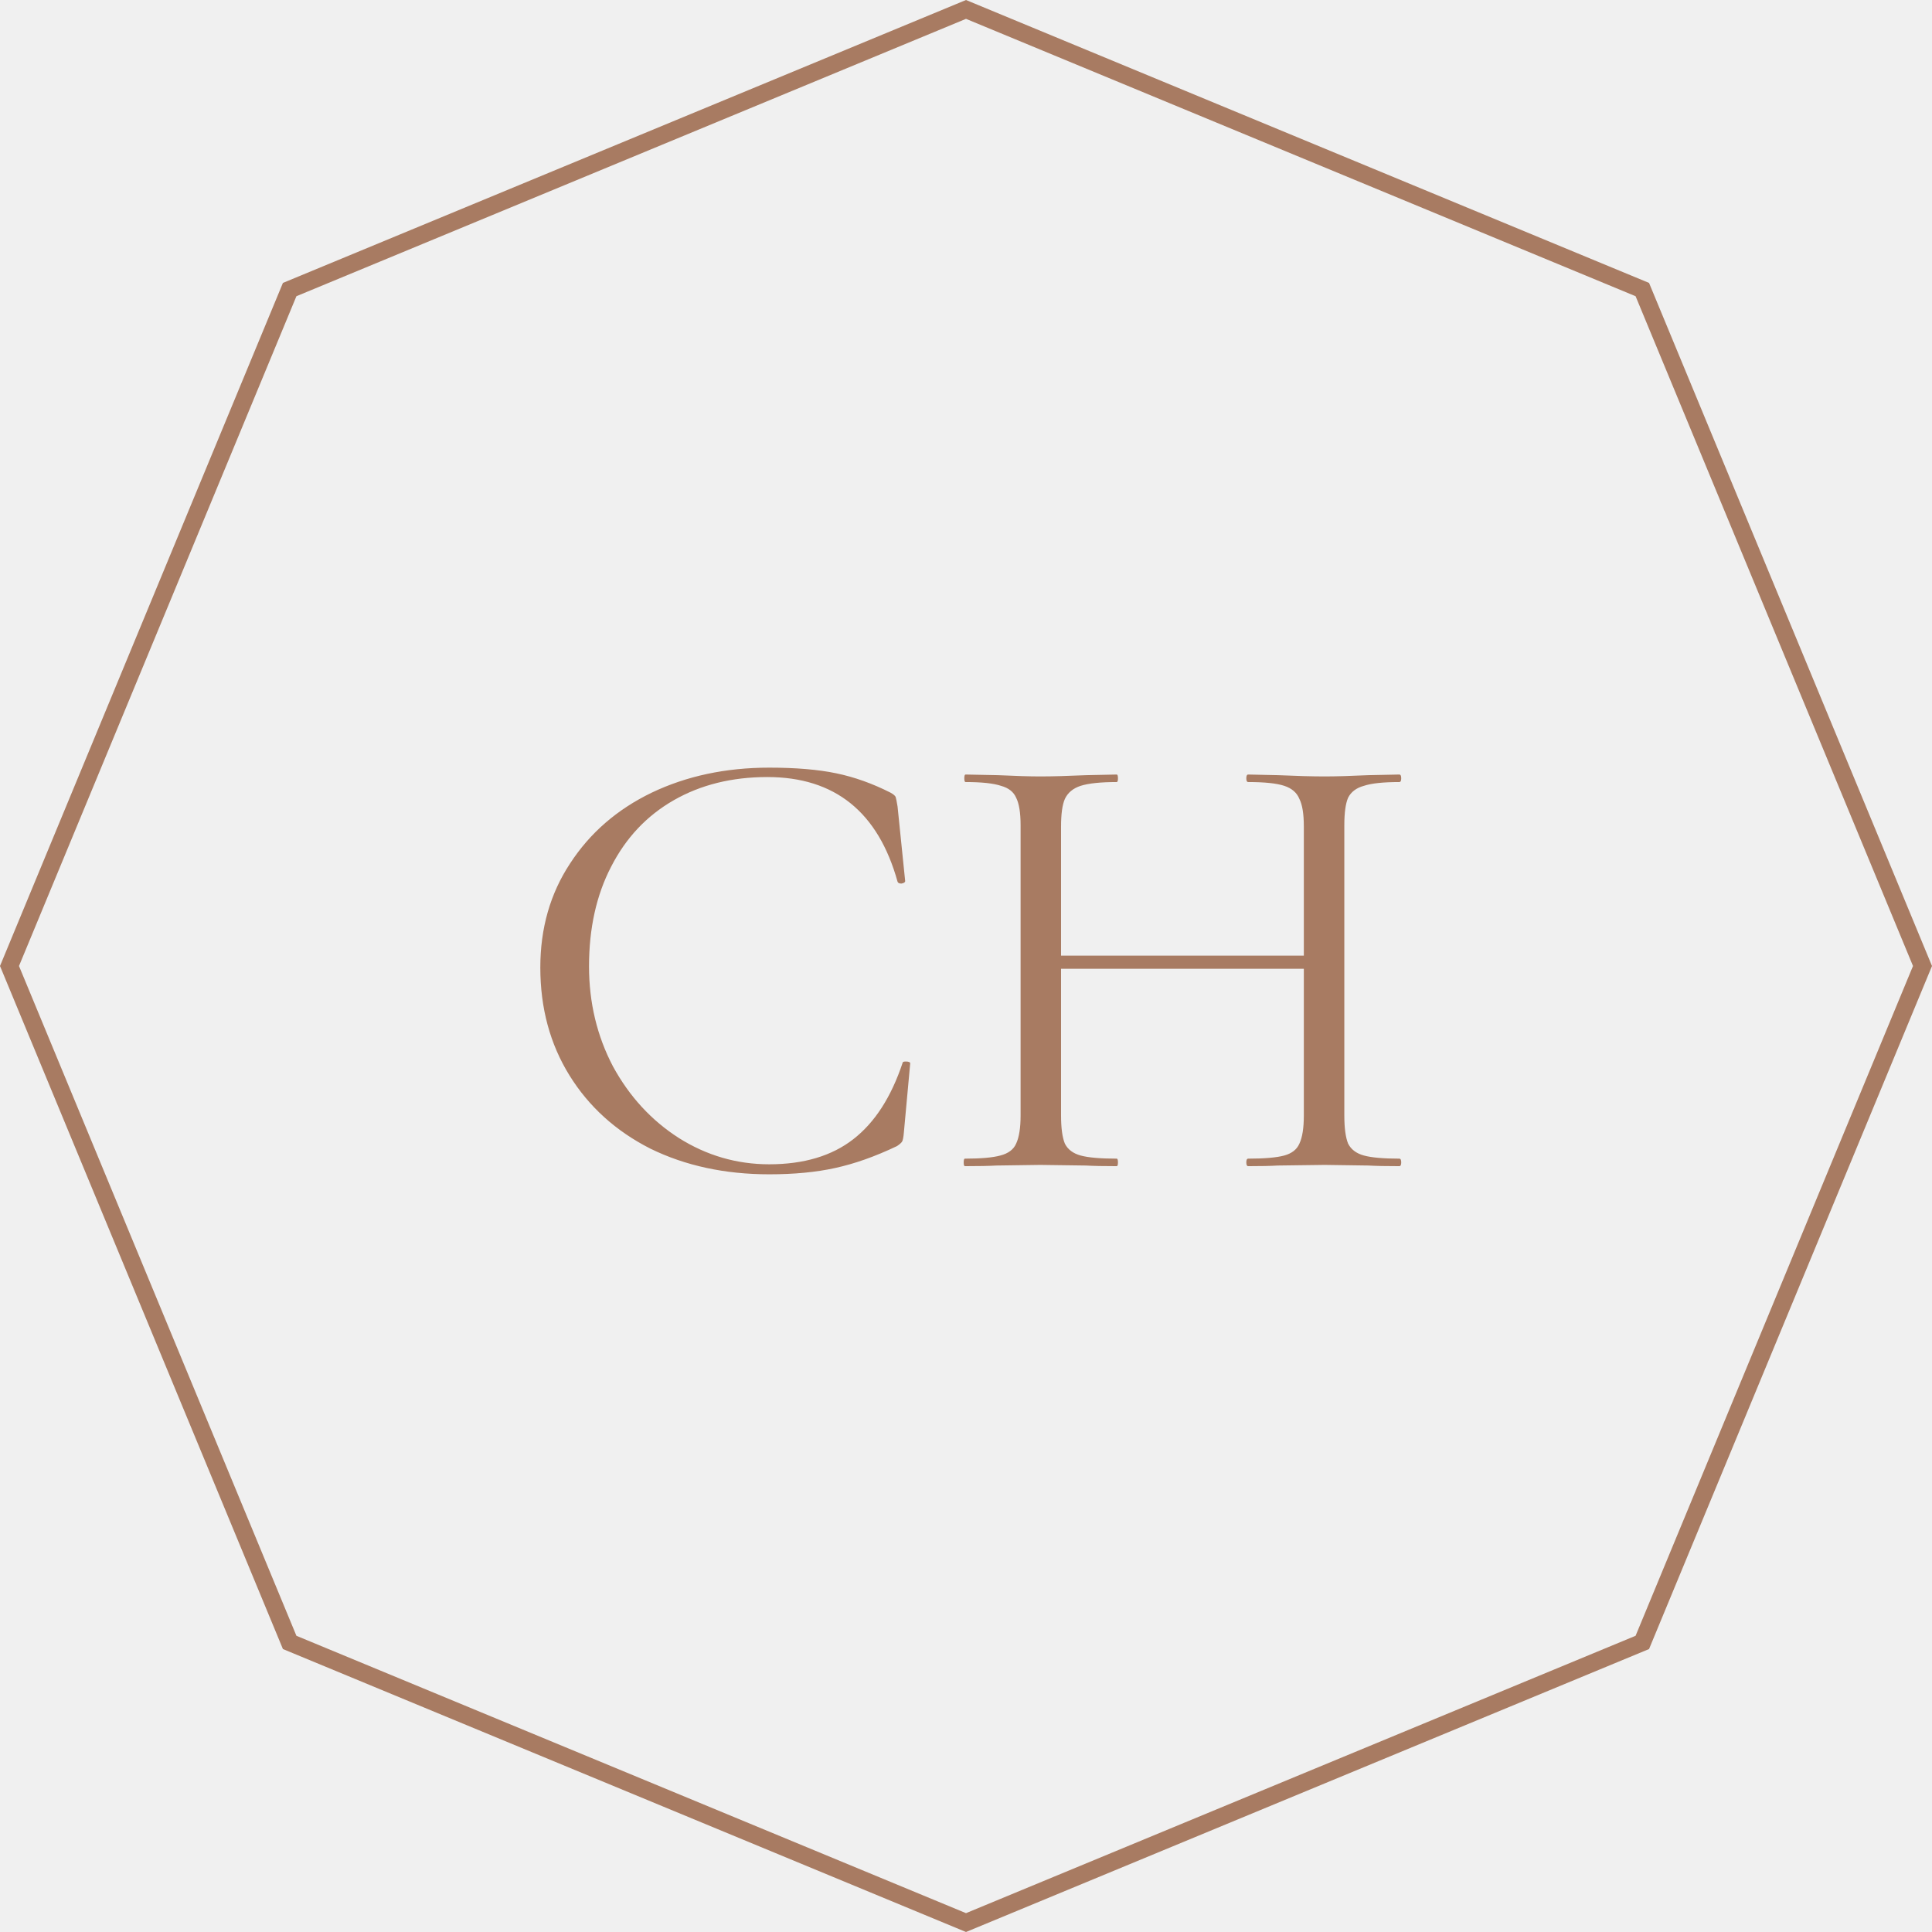
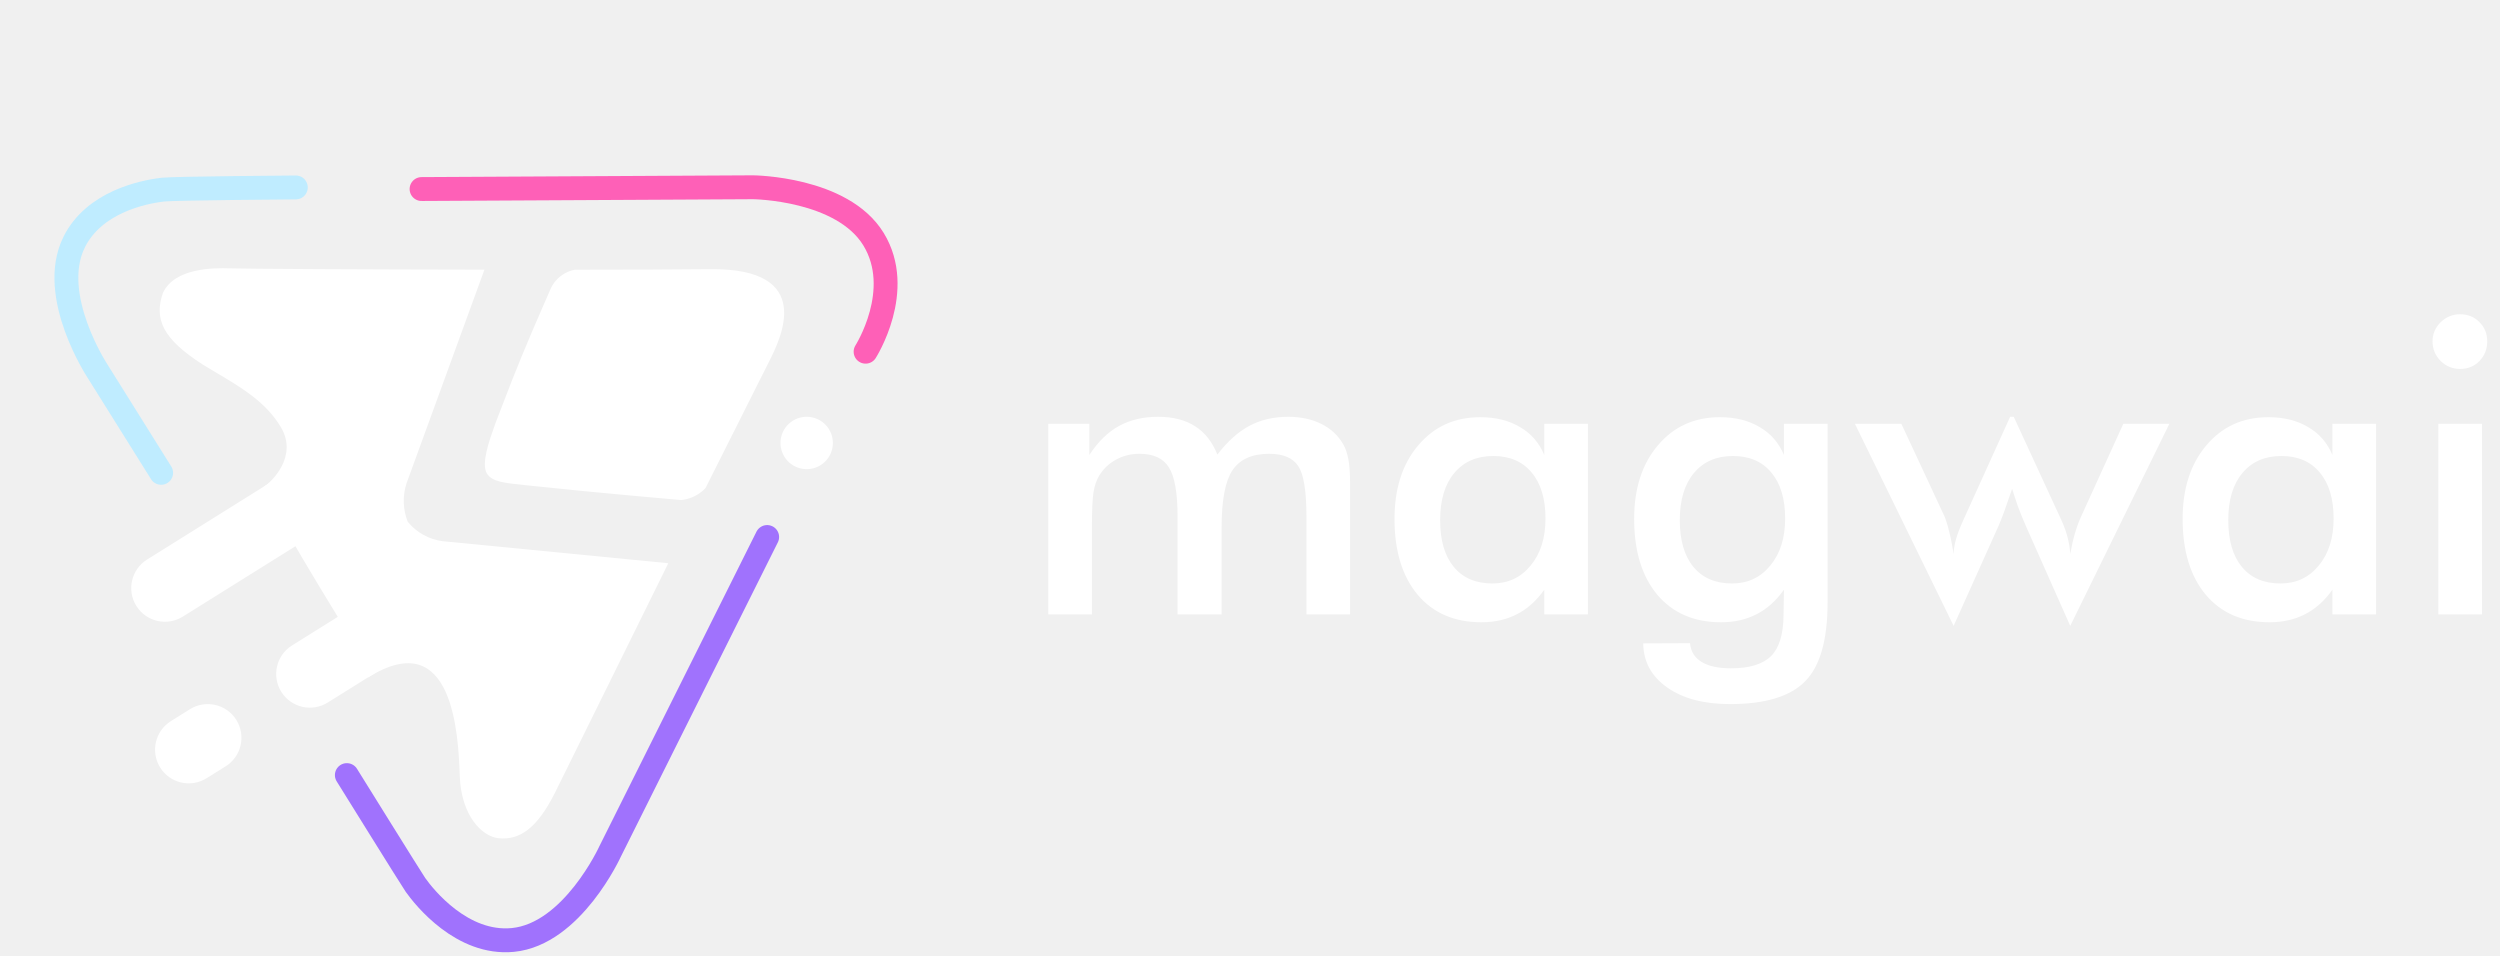
- <svg xmlns="http://www.w3.org/2000/svg" width="66" height="66" viewBox="0 0 66 66" fill="none">
-   <path fill-rule="evenodd" clip-rule="evenodd" d="M10.126 10.119L33 0.644L55.874 10.119L65.351 33L55.874 55.881L33 65.356L10.126 55.881L0.649 33L10.126 10.119ZM33 0L56.334 9.665L66 33L56.334 56.334L33 66L9.665 56.334L0 33L9.665 9.665L33 0ZM28.567 26.417C27.948 26.288 27.185 26.224 26.278 26.224C24.794 26.224 23.455 26.509 22.26 27.08C21.079 27.651 20.15 28.457 19.474 29.499C18.797 30.526 18.458 31.711 18.458 33.052C18.458 34.437 18.79 35.664 19.452 36.734C20.114 37.804 21.036 38.639 22.217 39.239C23.412 39.824 24.766 40.116 26.278 40.116C27.127 40.116 27.876 40.045 28.524 39.902C29.186 39.759 29.892 39.51 30.641 39.153C30.727 39.096 30.785 39.046 30.814 39.003C30.842 38.96 30.864 38.853 30.878 38.682L31.094 36.327C31.094 36.285 31.044 36.263 30.943 36.263C30.871 36.263 30.835 36.277 30.835 36.306C30.446 37.476 29.885 38.347 29.15 38.917C28.416 39.488 27.458 39.774 26.278 39.774C25.169 39.774 24.139 39.474 23.189 38.875C22.253 38.275 21.504 37.462 20.942 36.434C20.395 35.393 20.122 34.251 20.122 33.01C20.122 31.711 20.374 30.576 20.878 29.606C21.382 28.621 22.094 27.865 23.016 27.337C23.938 26.809 25.003 26.545 26.213 26.545C28.517 26.545 30 27.737 30.662 30.12C30.677 30.163 30.72 30.184 30.792 30.184C30.878 30.17 30.922 30.141 30.922 30.098L30.662 27.551C30.634 27.38 30.612 27.273 30.598 27.23C30.583 27.187 30.526 27.137 30.425 27.08C29.806 26.766 29.186 26.545 28.567 26.417ZM47.868 39.709C47.868 39.624 47.846 39.581 47.803 39.581C47.256 39.581 46.853 39.545 46.593 39.474C46.334 39.403 46.154 39.267 46.053 39.067C45.967 38.853 45.924 38.532 45.924 38.104V28.193C45.924 27.765 45.967 27.451 46.053 27.252C46.154 27.052 46.334 26.916 46.593 26.845C46.853 26.759 47.256 26.716 47.803 26.716C47.846 26.716 47.868 26.674 47.868 26.588C47.868 26.502 47.846 26.459 47.803 26.459L46.745 26.481C46.14 26.509 45.643 26.524 45.254 26.524C44.822 26.524 44.289 26.509 43.656 26.481L42.641 26.459C42.597 26.459 42.576 26.502 42.576 26.588C42.576 26.674 42.597 26.716 42.641 26.716C43.202 26.716 43.613 26.759 43.872 26.845C44.131 26.93 44.304 27.08 44.39 27.294C44.491 27.494 44.541 27.808 44.541 28.236V32.646H36.247V28.236C36.247 27.808 36.29 27.494 36.377 27.294C36.477 27.08 36.657 26.93 36.917 26.845C37.19 26.759 37.601 26.716 38.148 26.716C38.177 26.716 38.191 26.674 38.191 26.588C38.191 26.502 38.177 26.459 38.148 26.459L37.111 26.481C36.477 26.509 35.952 26.524 35.534 26.524C35.174 26.524 34.692 26.509 34.087 26.481L32.985 26.459C32.957 26.459 32.942 26.502 32.942 26.588C32.942 26.674 32.957 26.716 32.985 26.716C33.533 26.716 33.936 26.759 34.195 26.845C34.454 26.916 34.627 27.052 34.713 27.252C34.814 27.451 34.865 27.765 34.865 28.193V38.104C34.865 38.532 34.814 38.853 34.713 39.067C34.627 39.267 34.447 39.403 34.173 39.474C33.914 39.545 33.511 39.581 32.964 39.581C32.935 39.581 32.921 39.624 32.921 39.709C32.921 39.795 32.935 39.838 32.964 39.838C33.425 39.838 33.785 39.831 34.044 39.816L35.534 39.795L37.089 39.816C37.349 39.831 37.701 39.838 38.148 39.838C38.177 39.838 38.191 39.795 38.191 39.709C38.191 39.624 38.177 39.581 38.148 39.581C37.586 39.581 37.176 39.545 36.917 39.474C36.657 39.403 36.477 39.267 36.377 39.067C36.29 38.853 36.247 38.532 36.247 38.104V33.095H44.541V38.104C44.541 38.532 44.491 38.853 44.39 39.067C44.304 39.267 44.131 39.403 43.872 39.474C43.613 39.545 43.202 39.581 42.641 39.581C42.597 39.581 42.576 39.624 42.576 39.709C42.576 39.795 42.597 39.838 42.641 39.838C43.073 39.838 43.411 39.831 43.656 39.816L45.254 39.795L46.745 39.816C47.004 39.831 47.357 39.838 47.803 39.838C47.846 39.838 47.868 39.795 47.868 39.709Z" fill="#A87B62" />
+ <svg xmlns="http://www.w3.org/2000/svg" width="157" height="60" viewBox="0 0 157 60" fill="none">
+   <path d="M68.573 38.586H65.833V26.616H68.409V28.574C68.956 27.74 69.575 27.134 70.265 26.755C70.963 26.368 71.784 26.175 72.727 26.175C73.661 26.175 74.436 26.372 75.05 26.768C75.665 27.155 76.132 27.749 76.451 28.548C77.083 27.723 77.752 27.122 78.459 26.743C79.174 26.364 79.987 26.175 80.896 26.175C81.687 26.175 82.377 26.322 82.966 26.616C83.556 26.903 84.014 27.324 84.343 27.879C84.494 28.14 84.604 28.451 84.671 28.814C84.747 29.175 84.785 29.693 84.785 30.366V38.586H82.045V32.437C82.045 30.829 81.872 29.773 81.527 29.268C81.191 28.755 80.584 28.498 79.709 28.498C78.632 28.498 77.861 28.843 77.398 29.533C76.944 30.215 76.717 31.414 76.717 33.132V38.586H73.951V32.437C73.951 30.956 73.771 29.929 73.409 29.356C73.055 28.784 72.441 28.498 71.565 28.498C71.026 28.498 70.534 28.62 70.088 28.864C69.642 29.108 69.288 29.445 69.027 29.874C68.859 30.152 68.741 30.493 68.674 30.897C68.606 31.301 68.573 32.046 68.573 33.132V38.586Z" fill="white" />
+   <path d="M99.721 38.586H96.981V37.033C96.493 37.723 95.921 38.237 95.264 38.573C94.616 38.91 93.871 39.078 93.029 39.078C91.338 39.078 90.004 38.502 89.027 37.349C88.059 36.187 87.575 34.6 87.575 32.589C87.575 30.678 88.072 29.137 89.065 27.968C90.058 26.789 91.354 26.2 92.954 26.2C93.93 26.2 94.763 26.406 95.454 26.819C96.152 27.223 96.662 27.808 96.981 28.574V26.616H99.721V38.586ZM97.057 32.563C97.057 31.326 96.767 30.362 96.186 29.672C95.614 28.982 94.81 28.637 93.774 28.637C92.739 28.637 91.923 28.994 91.325 29.71C90.736 30.417 90.441 31.402 90.441 32.664C90.441 33.935 90.727 34.916 91.3 35.606C91.872 36.297 92.68 36.642 93.724 36.642C94.709 36.642 95.508 36.267 96.123 35.518C96.746 34.769 97.057 33.784 97.057 32.563Z" fill="white" />
+   <path d="M112.107 32.563C112.107 31.326 111.817 30.362 111.236 29.672C110.664 28.982 109.86 28.637 108.825 28.637C107.789 28.637 106.973 28.994 106.375 29.71C105.786 30.417 105.491 31.402 105.491 32.664C105.491 33.935 105.778 34.916 106.35 35.606C106.922 36.297 107.73 36.642 108.774 36.642C109.759 36.642 110.559 36.267 111.173 35.518C111.796 34.769 112.107 33.784 112.107 32.563ZM114.772 37.841C114.772 40.181 114.304 41.827 113.37 42.778C112.436 43.737 110.862 44.217 108.648 44.217C106.998 44.217 105.681 43.868 104.696 43.169C103.711 42.479 103.21 41.557 103.193 40.404L106.135 40.392C106.177 40.905 106.417 41.296 106.855 41.566C107.293 41.835 107.907 41.97 108.698 41.97C109.868 41.97 110.71 41.713 111.224 41.2C111.737 40.686 111.998 39.828 112.006 38.624L112.032 37.033C111.543 37.723 110.971 38.237 110.315 38.573C109.666 38.91 108.921 39.078 108.08 39.078C106.388 39.078 105.054 38.502 104.077 37.349C103.109 36.187 102.625 34.6 102.625 32.589C102.625 30.678 103.122 29.137 104.115 27.968C105.108 26.789 106.405 26.2 108.004 26.2C108.98 26.2 109.814 26.406 110.504 26.819C111.203 27.223 111.712 27.808 112.032 28.574V26.616H114.772V37.841Z" fill="white" />
+   <path d="M130.011 39.306L127.246 33.081C127.036 32.601 126.863 32.176 126.728 31.806C126.594 31.427 126.472 31.057 126.362 30.695C126.177 31.242 126.013 31.713 125.87 32.109C125.727 32.496 125.613 32.786 125.529 32.98L122.688 39.306L116.489 26.616H119.405L122.095 32.387C122.204 32.631 122.309 32.967 122.41 33.397C122.52 33.818 122.612 34.285 122.688 34.798C122.696 34.495 122.747 34.179 122.84 33.851C122.932 33.523 123.088 33.119 123.307 32.639L126.236 26.175H126.463L129.443 32.639C129.628 33.043 129.763 33.418 129.847 33.763C129.94 34.108 129.994 34.453 130.011 34.798C130.087 34.344 130.184 33.914 130.302 33.51C130.419 33.106 130.554 32.74 130.706 32.412L133.344 26.616H136.236L130.011 39.306Z" fill="white" />
+   <path d="M149.215 38.586H146.476V37.033C145.987 37.723 145.415 38.237 144.758 38.573C144.11 38.91 143.365 39.078 142.524 39.078C140.832 39.078 139.498 38.502 138.521 37.349C137.553 36.187 137.069 34.6 137.069 32.589C137.069 30.678 137.566 29.137 138.559 27.968C139.552 26.789 140.849 26.2 142.448 26.2C143.424 26.2 144.258 26.406 144.948 26.819C145.646 27.223 146.156 27.808 146.476 28.574V26.616H149.215V38.586ZM146.551 32.563C146.551 31.326 146.261 30.362 145.68 29.672C145.108 28.982 144.304 28.637 143.268 28.637C142.233 28.637 141.417 28.994 140.819 29.71C140.23 30.417 139.935 31.402 139.935 32.664C139.935 33.935 140.221 34.916 140.794 35.606C141.366 36.297 142.174 36.642 143.218 36.642C144.203 36.642 145.002 36.267 145.617 35.518C146.24 34.769 146.551 33.784 146.551 32.563Z" fill="white" />
+   <path d="M152.763 21.44C152.763 20.977 152.932 20.577 153.268 20.24C153.613 19.904 154.022 19.735 154.493 19.735C154.981 19.735 155.385 19.899 155.705 20.228C156.033 20.548 156.198 20.952 156.198 21.44C156.198 21.928 156.033 22.34 155.705 22.677C155.377 23.006 154.973 23.17 154.493 23.17C154.022 23.17 153.613 23.001 153.268 22.665C152.932 22.32 152.763 21.911 152.763 21.44ZM153.129 38.586V26.616H155.869V38.586H153.129Z" fill="white" />
+   <path d="M18.577 11.771C18.577 11.771 10.942 11.826 10.24 11.908C8.891 12.063 5.895 12.723 4.661 15.196C2.982 18.564 6.144 23.337 6.144 23.337L10.12 29.694" stroke="#BFECFF" stroke-width="1.5" stroke-linecap="round" />
+   <path d="M14.169 48.126C15.16 47.507 15.461 46.202 14.842 45.212C14.223 44.221 12.918 43.92 11.928 44.539L10.732 45.287C9.742 45.906 9.44 47.21 10.059 48.201C10.678 49.191 11.983 49.492 12.973 48.873L14.169 48.126Z" fill="white" />
+   <path d="M23.035 31.501C24.026 30.882 24.327 29.578 23.708 28.587C23.089 27.597 21.784 27.296 20.794 27.915L9.236 35.139C8.246 35.758 7.944 37.062 8.563 38.053C9.182 39.043 10.487 39.344 11.477 38.725L23.035 31.501Z" fill="white" />
+   <path d="M27.185 39.992C28.175 39.373 28.476 38.069 27.857 37.078C27.238 36.088 25.933 35.787 24.943 36.406L18.339 40.534C17.348 41.153 17.047 42.457 17.666 43.448C18.285 44.438 19.59 44.739 20.58 44.12L27.185 39.992Z" fill="white" />
+   <path d="M51.532 29.213C52.302 28.731 52.536 27.716 52.055 26.946C51.573 26.176 50.558 25.942 49.788 26.423C49.018 26.904 48.783 27.919 49.265 28.69C49.746 29.46 50.761 29.694 51.532 29.213Z" fill="white" />
+   <path fill-rule="evenodd" clip-rule="evenodd" d="M41.967 35.374C40.794 37.747 39.45 40.473 38.245 42.917C36.556 46.343 35.139 49.216 34.846 49.796C33.727 52.02 32.638 52.77 31.323 52.641C30.306 52.549 28.962 51.269 28.873 48.721C28.784 46.172 28.478 39.192 23.115 42.543C23.023 42.395 22.978 42.167 22.929 41.921C22.872 41.631 22.81 41.315 22.659 41.074C21.408 39.072 16.261 30.753 16.635 30.52C17.008 30.287 18.733 28.686 17.651 26.847C16.719 25.264 15.194 24.359 13.544 23.38C13.277 23.222 13.007 23.061 12.736 22.896C10.232 21.29 9.652 20.047 10.237 18.383C10.98 16.815 13.429 16.82 14.432 16.852C15.414 16.885 22.911 16.924 30.422 16.936L25.529 30.356C25.273 31.144 25.3 31.996 25.605 32.766C26.153 33.439 26.938 33.876 27.799 33.988L41.964 35.371C41.965 35.372 41.966 35.373 41.967 35.374ZM36.092 16.939C35.874 16.982 35.664 17.059 35.468 17.169C35.045 17.407 34.717 17.782 34.537 18.232C32.814 22.162 32.333 23.413 31.648 25.194C31.494 25.596 31.329 26.024 31.137 26.516C31.11 26.595 31.077 26.688 31.039 26.793C30.745 27.616 30.201 29.134 30.578 29.737C30.902 30.255 31.629 30.329 33.011 30.47C33.21 30.49 33.423 30.512 33.651 30.537C37.429 30.941 42.769 31.403 42.769 31.403C43.243 31.358 43.694 31.174 44.065 30.874C44.152 30.804 44.233 30.728 44.309 30.647C44.449 30.368 44.571 30.124 44.674 29.919L48.255 22.79C48.267 22.767 48.28 22.742 48.293 22.716C49.023 21.266 51.262 16.823 44.576 16.904C42.663 16.927 39.577 16.937 36.092 16.939Z" fill="white" />
+   <path d="M54.359 22.087C54.359 22.087 56.821 18.23 54.856 15.019C52.892 11.809 47.292 11.76 47.292 11.76L26.474 11.872" stroke="#FE60B7" stroke-width="1.5" stroke-linecap="round" />
+   <path d="M21.782 48.676C21.782 48.676 25.89 55.289 26.093 55.574C26.656 56.368 29.026 59.334 32.2 59.03C35.947 58.671 38.32 53.461 38.32 53.461L48.178 33.724" stroke="#A072FD" stroke-width="1.5" stroke-linecap="round" />
</svg>
